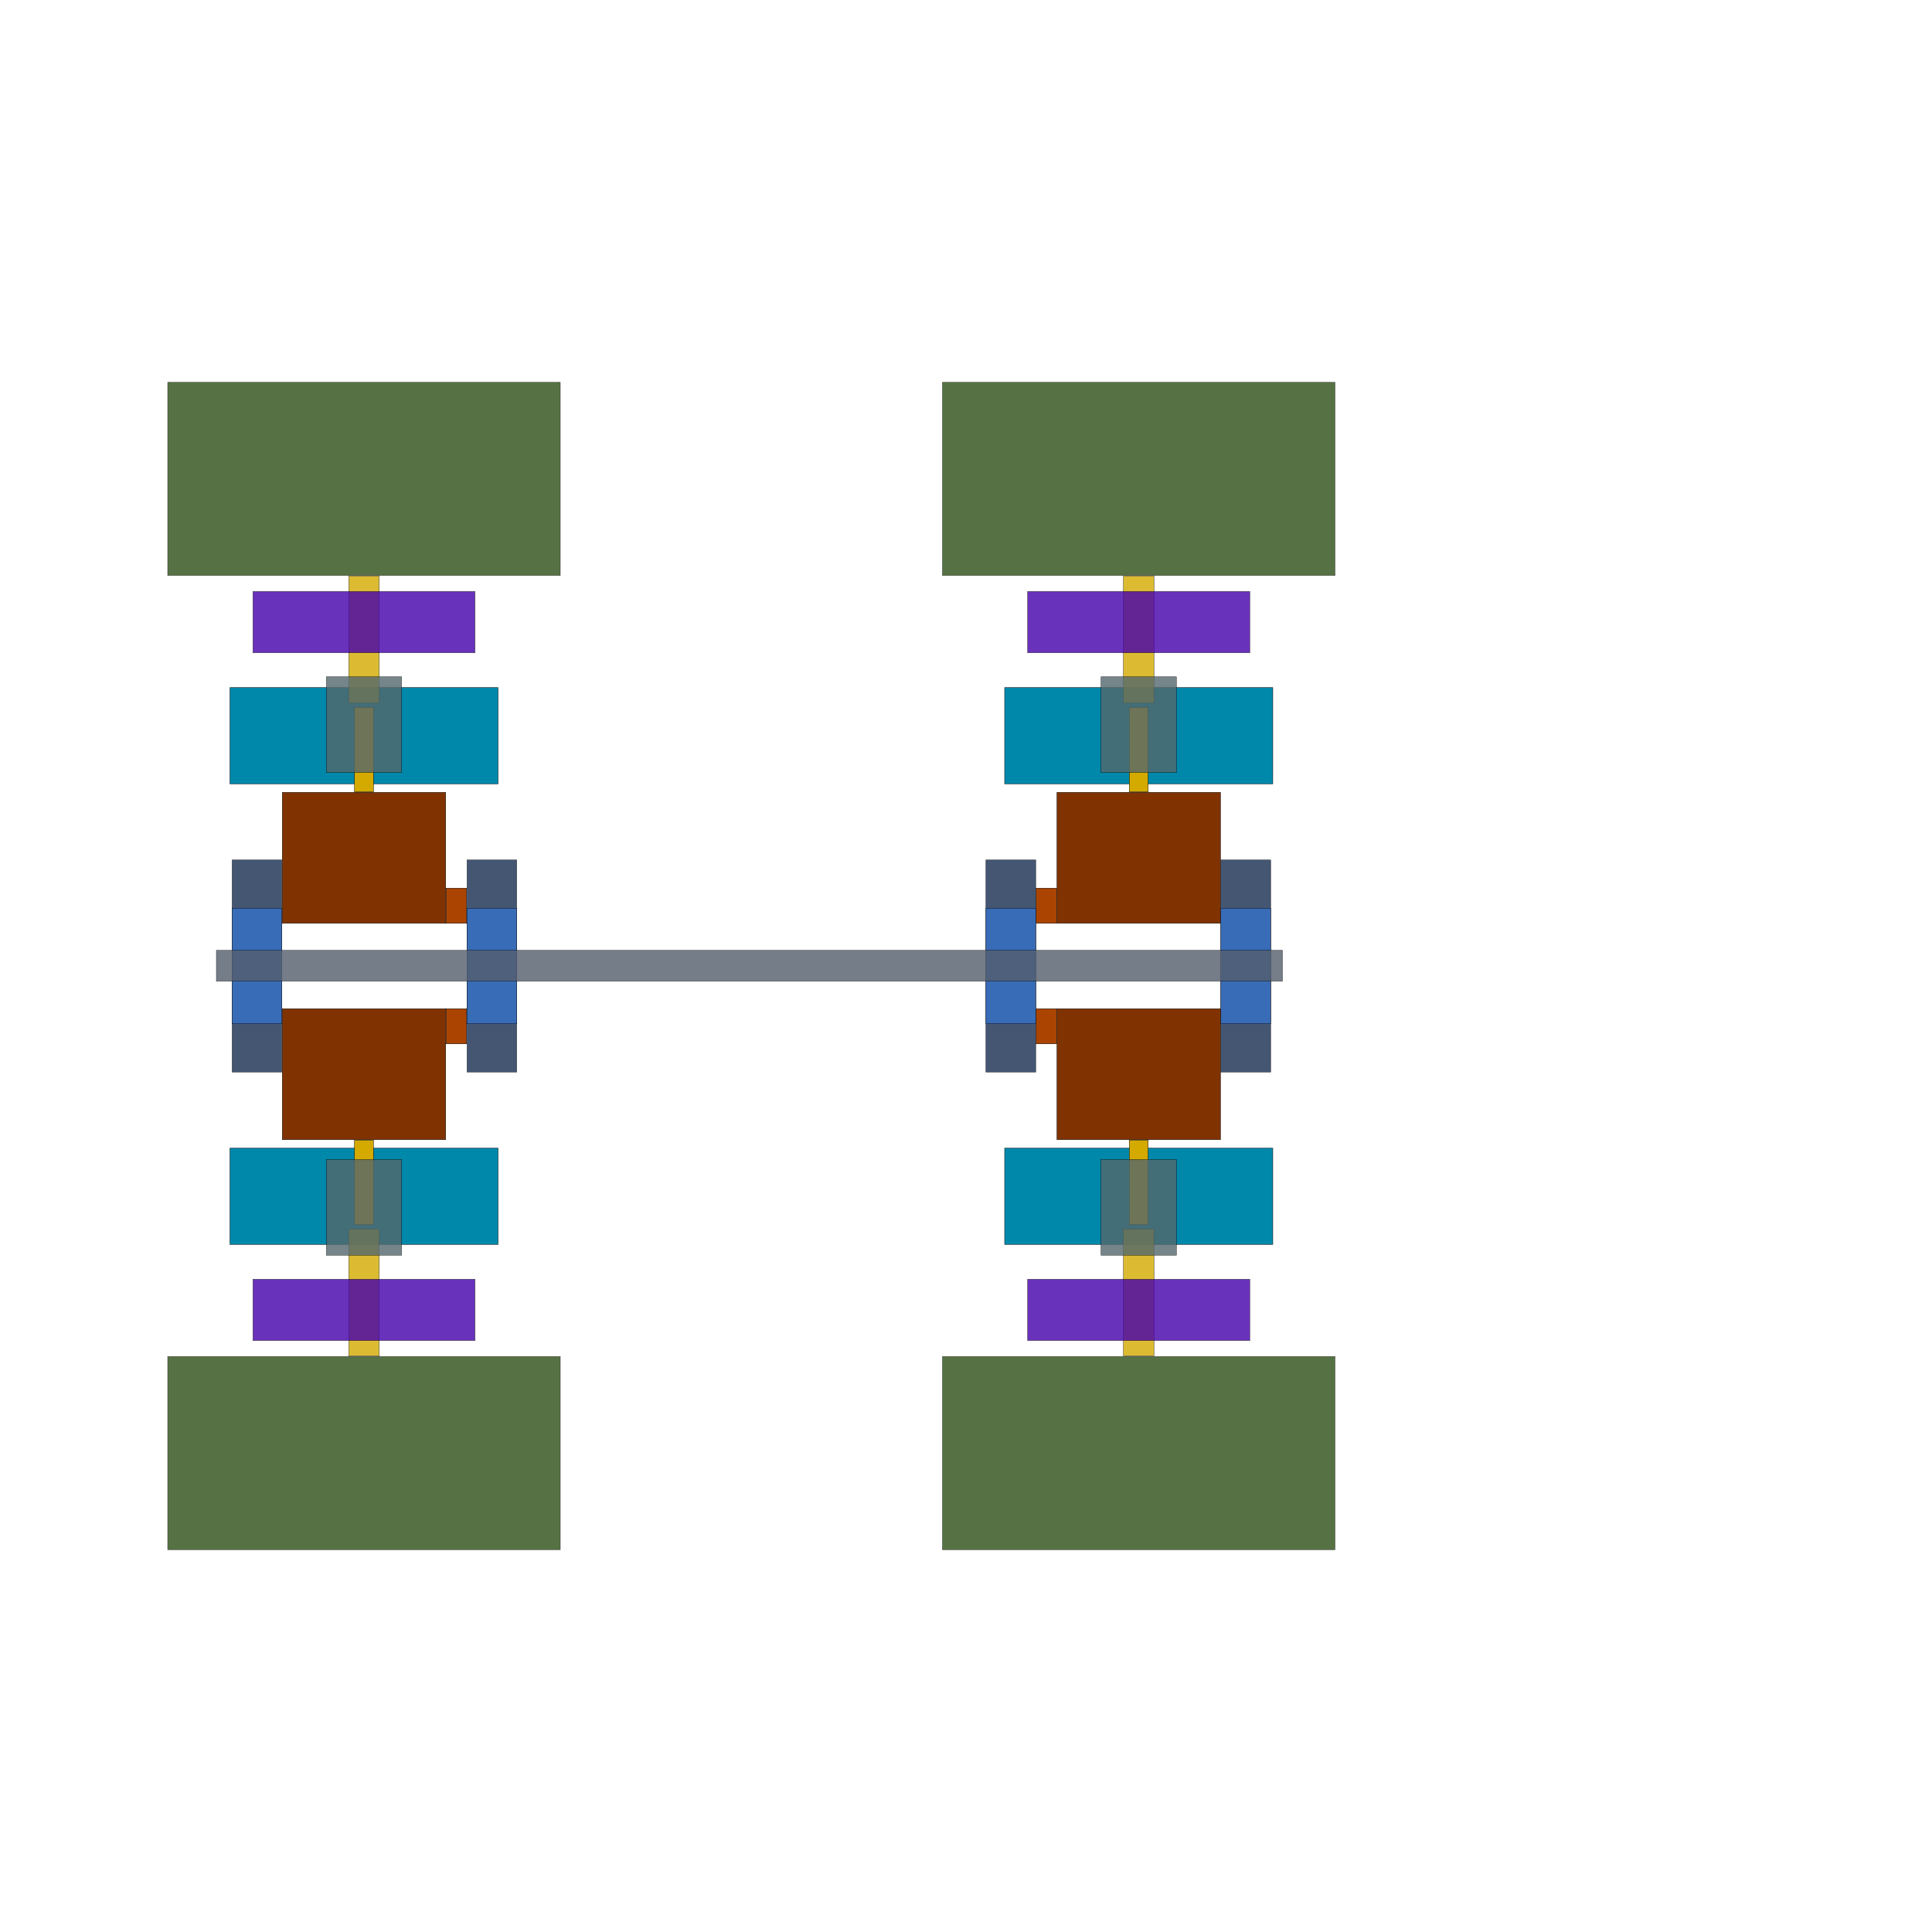
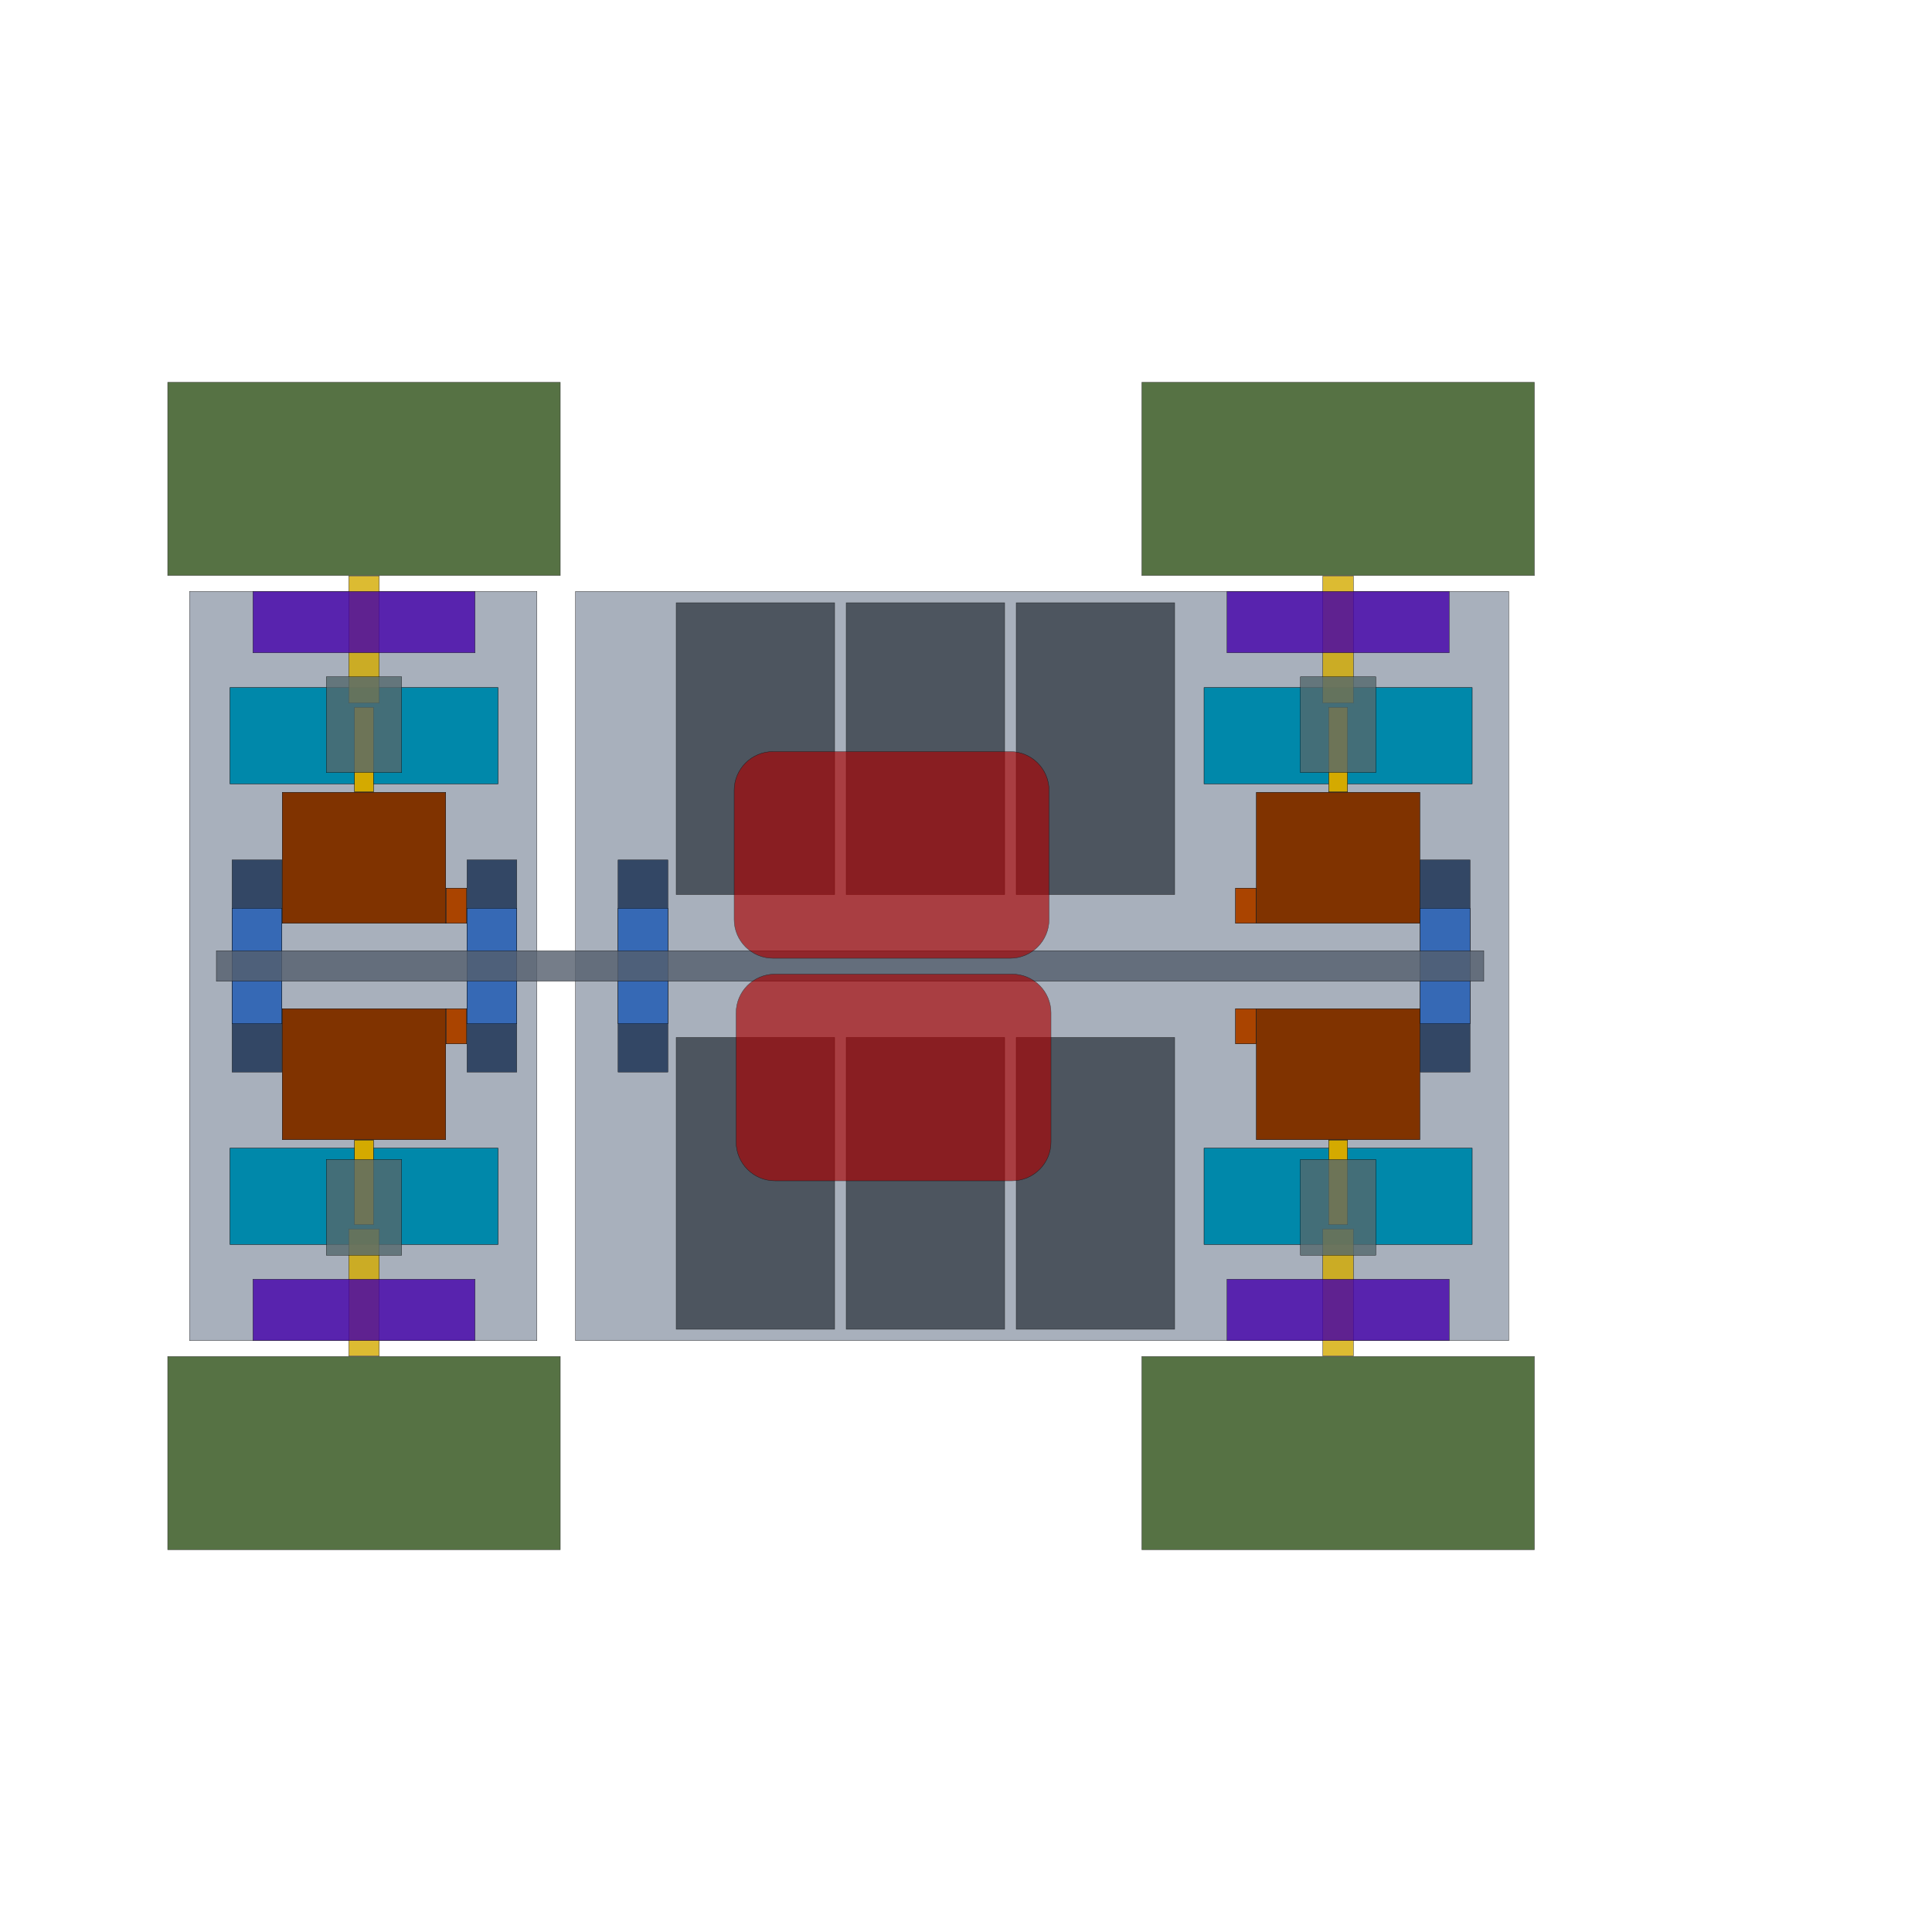
<svg xmlns="http://www.w3.org/2000/svg" width="1771.653" height="1771.653" id="svg2" version="1.1">
  <defs id="defs4" />
  <g id="layer1" transform="translate(0,719.2913)">
-     <g id="g4210">
-       <g transform="translate(-1.062987,3.365084)" id="g4047">
-         <rect style="fill:#0088aa;fill-opacity:1;stroke:#000000;stroke-width:0.354;stroke-miterlimit:4;stroke-opacity:1;stroke-dasharray:none" id="rect3766" width="245.906" height="88.229" x="211.889" y="-92.127" />
-         <rect style="fill:#803300;fill-rule:evenodd;stroke:#000000;stroke-width:0.354;stroke-linecap:butt;stroke-linejoin:miter;stroke-miterlimit:4;stroke-opacity:1;stroke-dasharray:none" id="rect2987" width="149.882" height="120.118" x="259.902" y="3.896" />
-         <rect style="fill:#aa4400;fill-opacity:1;stroke:#000000;stroke-width:0.354;stroke-miterlimit:4;stroke-opacity:1;stroke-dasharray:none" id="rect3757" width="18.78" height="32.244" x="410.138" y="91.773" />
-         <rect style="fill:#d4aa00;fill-opacity:1;stroke:#000000;stroke-width:0.353;stroke-miterlimit:4;stroke-opacity:1;stroke-dasharray:none" id="rect3759" width="17.363" height="77.599" x="326.161" y="-74.056" />
-         <rect style="opacity:0.801;fill:#d4aa00;fill-opacity:1;stroke:#000000;stroke-width:0.354;stroke-miterlimit:4;stroke-opacity:1;stroke-dasharray:none" id="rect3773" width="27.992" height="116.575" x="320.846" y="-194.528" />
-         <rect style="opacity:0.801;fill:#53676c;fill-opacity:1;stroke:#000000;stroke-width:0.354;stroke-miterlimit:4;stroke-opacity:1;stroke-dasharray:none" id="rect3771" width="69.094" height="87.874" x="300.295" y="-102.048" />
-         <rect style="opacity:0.801;fill:#2d5016;fill-opacity:1;stroke:#000000;stroke-width:0.354;stroke-miterlimit:4;stroke-opacity:1;stroke-dasharray:none" id="rect3775" width="360" height="177.165" x="154.843" y="-372.048" />
-         <rect style="opacity:0.801;fill:#4400aa;fill-opacity:1;stroke:#000000;stroke-width:0.354;stroke-miterlimit:4;stroke-opacity:1;stroke-dasharray:none" id="rect3867" width="203.74" height="56.339" x="232.972" y="-180.355" />
-       </g>
-       <g transform="translate(389.7638,-965.5512)" id="g3893">
-         <rect style="opacity:0.801;fill:#162d50;fill-opacity:1;stroke:#000000;stroke-width:0.354;stroke-miterlimit:4;stroke-opacity:1;stroke-dasharray:none" id="rect3889" width="45.709" height="194.528" x="-176.988" y="1034.823" />
-         <rect style="opacity:0.801;fill:#3771c8;fill-opacity:1;stroke:#000000;stroke-width:0.354;stroke-miterlimit:4;stroke-opacity:1;stroke-dasharray:none" id="rect3891" width="45.709" height="105.945" x="-176.988" y="1079.114" />
-       </g>
-       <g transform="translate(605.1969,-965.5512)" id="g3893-2">
-         <rect style="opacity:0.801;fill:#162d50;fill-opacity:1;stroke:#000000;stroke-width:0.354;stroke-miterlimit:4;stroke-opacity:1;stroke-dasharray:none" id="rect3889-7" width="45.709" height="194.528" x="-176.988" y="1034.823" />
-         <rect style="opacity:0.801;fill:#3771c8;fill-opacity:1;stroke:#000000;stroke-width:0.354;stroke-miterlimit:4;stroke-opacity:1;stroke-dasharray:none" id="rect3891-7" width="45.709" height="105.945" x="-176.988" y="1079.114" />
-       </g>
-       <g transform="matrix(1,0,0,-1,-1.062987,329.7041)" id="g4047-9">
-         <rect style="fill:#0088aa;fill-opacity:1;stroke:#000000;stroke-width:0.354;stroke-miterlimit:4;stroke-opacity:1;stroke-dasharray:none" id="rect3766-3" width="245.906" height="88.229" x="211.889" y="-92.127" />
-         <rect style="fill:#803300;fill-rule:evenodd;stroke:#000000;stroke-width:0.354;stroke-linecap:butt;stroke-linejoin:miter;stroke-miterlimit:4;stroke-opacity:1;stroke-dasharray:none" id="rect2987-1" width="149.882" height="120.118" x="259.902" y="3.896" />
-         <rect style="fill:#aa4400;fill-opacity:1;stroke:#000000;stroke-width:0.354;stroke-miterlimit:4;stroke-opacity:1;stroke-dasharray:none" id="rect3757-9" width="18.78" height="32.244" x="410.138" y="91.773" />
-         <rect style="fill:#d4aa00;fill-opacity:1;stroke:#000000;stroke-width:0.353;stroke-miterlimit:4;stroke-opacity:1;stroke-dasharray:none" id="rect3759-8" width="17.363" height="77.599" x="326.161" y="-74.056" />
-         <rect style="opacity:0.801;fill:#d4aa00;fill-opacity:1;stroke:#000000;stroke-width:0.354;stroke-miterlimit:4;stroke-opacity:1;stroke-dasharray:none" id="rect3773-6" width="27.992" height="116.575" x="320.846" y="-194.528" />
-         <rect style="opacity:0.801;fill:#53676c;fill-opacity:1;stroke:#000000;stroke-width:0.354;stroke-miterlimit:4;stroke-opacity:1;stroke-dasharray:none" id="rect3771-5" width="69.094" height="87.874" x="300.295" y="-102.048" />
-         <rect style="opacity:0.801;fill:#2d5016;fill-opacity:1;stroke:#000000;stroke-width:0.354;stroke-miterlimit:4;stroke-opacity:1;stroke-dasharray:none" id="rect3775-0" width="360" height="177.165" x="154.843" y="-372.048" />
-         <rect style="opacity:0.801;fill:#4400aa;fill-opacity:1;stroke:#000000;stroke-width:0.354;stroke-miterlimit:4;stroke-opacity:1;stroke-dasharray:none" id="rect3867-2" width="203.74" height="56.339" x="232.972" y="-180.355" />
-       </g>
+     <rect style="opacity:0.801;fill:#939dac;fill-opacity:1;stroke:#000000;stroke-width:0.354;stroke-miterlimit:4;stroke-opacity:1;stroke-dasharray:none" id="rect4372-7" width="855.709" height="687.047" x="527.776" y="-176.988" />
+     <rect style="opacity:0.801;fill:#939dac;fill-opacity:1;stroke:#000000;stroke-width:0.354;stroke-miterlimit:4;stroke-opacity:1;stroke-dasharray:none" id="rect4372" width="318.543" height="687.047" x="173.799" y="-176.988" />
+     <rect style="fill:#0088aa;fill-opacity:1;stroke:#000000;stroke-width:0.354;stroke-miterlimit:4;stroke-opacity:1;stroke-dasharray:none" id="rect3766" width="245.906" height="88.229" x="210.826" y="-88.762" />
+     <rect style="fill:#803300;fill-rule:evenodd;stroke:#000000;stroke-width:0.354;stroke-linecap:butt;stroke-linejoin:miter;stroke-miterlimit:4;stroke-opacity:1;stroke-dasharray:none" id="rect2987" width="149.882" height="120.118" x="258.839" y="7.261" />
+     <rect style="fill:#aa4400;fill-opacity:1;stroke:#000000;stroke-width:0.354;stroke-miterlimit:4;stroke-opacity:1;stroke-dasharray:none" id="rect3757" width="18.78" height="32.244" x="409.075" y="95.138" />
+     <rect style="fill:#d4aa00;fill-opacity:1;stroke:#000000;stroke-width:0.353;stroke-miterlimit:4;stroke-opacity:1;stroke-dasharray:none" id="rect3759" width="17.363" height="77.599" x="325.098" y="-70.691" />
+     <rect style="opacity:0.801;fill:#d4aa00;fill-opacity:1;stroke:#000000;stroke-width:0.354;stroke-miterlimit:4;stroke-opacity:1;stroke-dasharray:none" id="rect3773" width="27.992" height="116.575" x="319.783" y="-191.163" />
+     <rect style="opacity:0.801;fill:#53676c;fill-opacity:1;stroke:#000000;stroke-width:0.354;stroke-miterlimit:4;stroke-opacity:1;stroke-dasharray:none" id="rect3771" width="69.094" height="87.874" x="299.232" y="-98.683" />
+     <rect style="opacity:0.801;fill:#2d5016;fill-opacity:1;stroke:#000000;stroke-width:0.354;stroke-miterlimit:4;stroke-opacity:1;stroke-dasharray:none" id="rect3775" width="360" height="177.165" x="153.78" y="-368.683" />
+     <rect style="opacity:0.801;fill:#4400aa;fill-opacity:1;stroke:#000000;stroke-width:0.354;stroke-miterlimit:4;stroke-opacity:1;stroke-dasharray:none" id="rect3867" width="203.74" height="56.339" x="231.909" y="-176.99" />
+     <rect style="opacity:0.801;fill:#162d50;fill-opacity:1;stroke:#000000;stroke-width:0.354;stroke-miterlimit:4;stroke-opacity:1;stroke-dasharray:none" id="rect3889" width="45.709" height="194.528" x="212.776" y="69.272" />
+     <rect style="opacity:0.801;fill:#3771c8;fill-opacity:1;stroke:#000000;stroke-width:0.354;stroke-miterlimit:4;stroke-opacity:1;stroke-dasharray:none" id="rect3891" width="45.709" height="105.945" x="212.776" y="113.563" />
+     <rect style="opacity:0.801;fill:#162d50;fill-opacity:1;stroke:#000000;stroke-width:0.354;stroke-miterlimit:4;stroke-opacity:1;stroke-dasharray:none" id="rect3889-7" width="45.709" height="194.528" x="428.209" y="69.272" />
+     <rect style="opacity:0.801;fill:#3771c8;fill-opacity:1;stroke:#000000;stroke-width:0.354;stroke-miterlimit:4;stroke-opacity:1;stroke-dasharray:none" id="rect3891-7" width="45.709" height="105.945" x="428.209" y="113.563" />
+     <rect style="fill:#0088aa;fill-opacity:1;stroke:#000000;stroke-width:0.354;stroke-miterlimit:4;stroke-opacity:1;stroke-dasharray:none" id="rect3766-3" width="245.906" height="88.229" x="210.826" y="-421.831" transform="scale(1,-1)" />
+     <rect style="fill:#803300;fill-rule:evenodd;stroke:#000000;stroke-width:0.354;stroke-linecap:butt;stroke-linejoin:miter;stroke-miterlimit:4;stroke-opacity:1;stroke-dasharray:none" id="rect2987-1" width="149.882" height="120.118" x="258.839" y="-325.808" transform="scale(1,-1)" />
+     <rect style="fill:#aa4400;fill-opacity:1;stroke:#000000;stroke-width:0.354;stroke-miterlimit:4;stroke-opacity:1;stroke-dasharray:none" id="rect3757-9" width="18.78" height="32.244" x="409.075" y="-237.931" transform="scale(1,-1)" />
+     <rect style="fill:#d4aa00;fill-opacity:1;stroke:#000000;stroke-width:0.353;stroke-miterlimit:4;stroke-opacity:1;stroke-dasharray:none" id="rect3759-8" width="17.363" height="77.599" x="325.098" y="-403.76" transform="scale(1,-1)" />
+     <rect style="opacity:0.801;fill:#d4aa00;fill-opacity:1;stroke:#000000;stroke-width:0.354;stroke-miterlimit:4;stroke-opacity:1;stroke-dasharray:none" id="rect3773-6" width="27.992" height="116.575" x="319.783" y="-524.232" transform="scale(1,-1)" />
+     <rect style="opacity:0.801;fill:#53676c;fill-opacity:1;stroke:#000000;stroke-width:0.354;stroke-miterlimit:4;stroke-opacity:1;stroke-dasharray:none" id="rect3771-5" width="69.094" height="87.874" x="299.232" y="-431.752" transform="scale(1,-1)" />
+     <rect style="opacity:0.801;fill:#2d5016;fill-opacity:1;stroke:#000000;stroke-width:0.354;stroke-miterlimit:4;stroke-opacity:1;stroke-dasharray:none" id="rect3775-0" width="360" height="177.165" x="153.78" y="-701.752" transform="scale(1,-1)" />
+     <rect style="opacity:0.801;fill:#4400aa;fill-opacity:1;stroke:#000000;stroke-width:0.354;stroke-miterlimit:4;stroke-opacity:1;stroke-dasharray:none" id="rect3867-2" width="203.74" height="56.339" x="231.909" y="-510.059" transform="scale(1,-1)" />
+     <g id="g3893-2-8" transform="matrix(-1,0,0,1,435.4724,-965.5512)">
+       <rect y="1034.823" x="-176.988" height="194.528" width="45.709" id="rect3889-7-4" style="opacity:0.801;fill:#162d50;fill-opacity:1;stroke:#000000;stroke-width:0.354;stroke-miterlimit:4;stroke-opacity:1;stroke-dasharray:none" />
+       <rect y="1079.114" x="-176.988" height="105.945" width="45.709" id="rect3891-7-0" style="opacity:0.801;fill:#3771c8;fill-opacity:1;stroke:#000000;stroke-width:0.354;stroke-miterlimit:4;stroke-opacity:1;stroke-dasharray:none" />
    </g>
-     <g id="g4047-8" transform="translate(-2212.087,-223.4065)">
-       <rect y="-92.127" x="211.889" height="88.229" width="245.906" id="rect3766-6" style="fill:#0088aa;fill-opacity:1;stroke:#000000;stroke-width:0.354;stroke-miterlimit:4;stroke-opacity:1;stroke-dasharray:none" />
-       <rect y="3.896" x="259.902" height="120.118" width="149.882" id="rect2987-0" style="fill:#803300;fill-rule:evenodd;stroke:#000000;stroke-width:0.354;stroke-linecap:butt;stroke-linejoin:miter;stroke-miterlimit:4;stroke-opacity:1;stroke-dasharray:none" />
-       <rect y="91.773" x="410.138" height="32.244" width="18.78" id="rect3757-2" style="fill:#aa4400;fill-opacity:1;stroke:#000000;stroke-width:0.354;stroke-miterlimit:4;stroke-opacity:1;stroke-dasharray:none" />
-       <rect y="-74.056" x="326.161" height="77.599" width="17.363" id="rect3759-4" style="fill:#d4aa00;fill-opacity:1;stroke:#000000;stroke-width:0.353;stroke-miterlimit:4;stroke-opacity:1;stroke-dasharray:none" />
-       <rect y="-194.528" x="320.846" height="116.575" width="27.992" id="rect3773-8" style="opacity:0.801;fill:#d4aa00;fill-opacity:1;stroke:#000000;stroke-width:0.354;stroke-miterlimit:4;stroke-opacity:1;stroke-dasharray:none" />
-       <rect y="-102.048" x="300.295" height="87.874" width="69.094" id="rect3771-6" style="opacity:0.801;fill:#53676c;fill-opacity:1;stroke:#000000;stroke-width:0.354;stroke-miterlimit:4;stroke-opacity:1;stroke-dasharray:none" />
-       <rect y="-372.048" x="154.843" height="177.165" width="360" id="rect3775-5" style="opacity:0.801;fill:#2d5016;fill-opacity:1;stroke:#000000;stroke-width:0.354;stroke-miterlimit:4;stroke-opacity:1;stroke-dasharray:none" />
-       <rect y="-180.355" x="232.972" height="56.339" width="203.74" id="rect3867-0" style="opacity:0.801;fill:#4400aa;fill-opacity:1;stroke:#000000;stroke-width:0.354;stroke-miterlimit:4;stroke-opacity:1;stroke-dasharray:none" />
+     <g id="g4047-84" transform="matrix(-1,0,0,1,1561.89,3.365079)">
+       <rect y="-92.127" x="211.889" height="88.229" width="245.906" id="rect3766-9" style="fill:#0088aa;fill-opacity:1;stroke:#000000;stroke-width:0.354;stroke-miterlimit:4;stroke-opacity:1;stroke-dasharray:none" />
+       <rect y="3.896" x="259.902" height="120.118" width="149.882" id="rect2987-6" style="fill:#803300;fill-rule:evenodd;stroke:#000000;stroke-width:0.354;stroke-linecap:butt;stroke-linejoin:miter;stroke-miterlimit:4;stroke-opacity:1;stroke-dasharray:none" />
+       <rect y="91.773" x="410.138" height="32.244" width="18.78" id="rect3757-3" style="fill:#aa4400;fill-opacity:1;stroke:#000000;stroke-width:0.354;stroke-miterlimit:4;stroke-opacity:1;stroke-dasharray:none" />
+       <rect y="-74.056" x="326.161" height="77.599" width="17.363" id="rect3759-7" style="fill:#d4aa00;fill-opacity:1;stroke:#000000;stroke-width:0.353;stroke-miterlimit:4;stroke-opacity:1;stroke-dasharray:none" />
+       <rect y="-194.528" x="320.846" height="116.575" width="27.992" id="rect3773-88" style="opacity:0.801;fill:#d4aa00;fill-opacity:1;stroke:#000000;stroke-width:0.354;stroke-miterlimit:4;stroke-opacity:1;stroke-dasharray:none" />
+       <rect y="-102.048" x="300.295" height="87.874" width="69.094" id="rect3771-2" style="opacity:0.801;fill:#53676c;fill-opacity:1;stroke:#000000;stroke-width:0.354;stroke-miterlimit:4;stroke-opacity:1;stroke-dasharray:none" />
+       <rect y="-372.048" x="154.843" height="177.165" width="360" id="rect3775-9" style="opacity:0.801;fill:#2d5016;fill-opacity:1;stroke:#000000;stroke-width:0.354;stroke-miterlimit:4;stroke-opacity:1;stroke-dasharray:none" />
+       <rect y="-180.355" x="232.972" height="56.339" width="203.74" id="rect3867-1" style="opacity:0.801;fill:#4400aa;fill-opacity:1;stroke:#000000;stroke-width:0.354;stroke-miterlimit:4;stroke-opacity:1;stroke-dasharray:none" />
    </g>
-     <g id="g3893-9" transform="translate(-1821.26,-1192.323)">
-       <rect y="1034.823" x="-176.988" height="194.528" width="45.709" id="rect3889-0" style="opacity:0.801;fill:#162d50;fill-opacity:1;stroke:#000000;stroke-width:0.354;stroke-miterlimit:4;stroke-opacity:1;stroke-dasharray:none" />
-       <rect y="1079.114" x="-176.988" height="105.945" width="45.709" id="rect3891-0" style="opacity:0.801;fill:#3771c8;fill-opacity:1;stroke:#000000;stroke-width:0.354;stroke-miterlimit:4;stroke-opacity:1;stroke-dasharray:none" />
+     <g id="g3893-3" transform="matrix(-1,0,0,1,1171.063,-965.5512)">
+       <rect y="1034.823" x="-176.988" height="194.528" width="45.709" id="rect3889-5" style="opacity:0.801;fill:#162d50;fill-opacity:1;stroke:#000000;stroke-width:0.354;stroke-miterlimit:4;stroke-opacity:1;stroke-dasharray:none" />
+       <rect y="1079.114" x="-176.988" height="105.945" width="45.709" id="rect3891-9" style="opacity:0.801;fill:#3771c8;fill-opacity:1;stroke:#000000;stroke-width:0.354;stroke-miterlimit:4;stroke-opacity:1;stroke-dasharray:none" />
    </g>
-     <g id="g3893-2-6" transform="translate(-1605.827,-1192.323)">
-       <rect y="1034.823" x="-176.988" height="194.528" width="45.709" id="rect3889-7-1" style="opacity:0.801;fill:#162d50;fill-opacity:1;stroke:#000000;stroke-width:0.354;stroke-miterlimit:4;stroke-opacity:1;stroke-dasharray:none" />
-       <rect y="1079.114" x="-176.988" height="105.945" width="45.709" id="rect3891-7-3" style="opacity:0.801;fill:#3771c8;fill-opacity:1;stroke:#000000;stroke-width:0.354;stroke-miterlimit:4;stroke-opacity:1;stroke-dasharray:none" />
+     <g id="g4047-9-7" transform="matrix(-1,0,0,-1,1561.89,329.7041)">
+       <rect y="-92.127" x="211.889" height="88.229" width="245.906" id="rect3766-3-6" style="fill:#0088aa;fill-opacity:1;stroke:#000000;stroke-width:0.354;stroke-miterlimit:4;stroke-opacity:1;stroke-dasharray:none" />
+       <rect y="3.896" x="259.902" height="120.118" width="149.882" id="rect2987-1-36" style="fill:#803300;fill-rule:evenodd;stroke:#000000;stroke-width:0.354;stroke-linecap:butt;stroke-linejoin:miter;stroke-miterlimit:4;stroke-opacity:1;stroke-dasharray:none" />
+       <rect y="91.773" x="410.138" height="32.244" width="18.78" id="rect3757-9-1" style="fill:#aa4400;fill-opacity:1;stroke:#000000;stroke-width:0.354;stroke-miterlimit:4;stroke-opacity:1;stroke-dasharray:none" />
+       <rect y="-74.056" x="326.161" height="77.599" width="17.363" id="rect3759-8-5" style="fill:#d4aa00;fill-opacity:1;stroke:#000000;stroke-width:0.353;stroke-miterlimit:4;stroke-opacity:1;stroke-dasharray:none" />
+       <rect y="-194.528" x="320.846" height="116.575" width="27.992" id="rect3773-6-4" style="opacity:0.801;fill:#d4aa00;fill-opacity:1;stroke:#000000;stroke-width:0.354;stroke-miterlimit:4;stroke-opacity:1;stroke-dasharray:none" />
+       <rect y="-102.048" x="300.295" height="87.874" width="69.094" id="rect3771-5-2" style="opacity:0.801;fill:#53676c;fill-opacity:1;stroke:#000000;stroke-width:0.354;stroke-miterlimit:4;stroke-opacity:1;stroke-dasharray:none" />
+       <rect y="-372.048" x="154.843" height="177.165" width="360" id="rect3775-0-0" style="opacity:0.801;fill:#2d5016;fill-opacity:1;stroke:#000000;stroke-width:0.354;stroke-miterlimit:4;stroke-opacity:1;stroke-dasharray:none" />
+       <rect y="-180.355" x="232.972" height="56.339" width="203.74" id="rect3867-2-9" style="opacity:0.801;fill:#4400aa;fill-opacity:1;stroke:#000000;stroke-width:0.354;stroke-miterlimit:4;stroke-opacity:1;stroke-dasharray:none" />
    </g>
-     <g id="g4047-9-8" transform="matrix(1,0,0,-1,-2212.087,102.9325)">
-       <rect y="-92.127" x="211.889" height="88.229" width="245.906" id="rect3766-3-9" style="fill:#0088aa;fill-opacity:1;stroke:#000000;stroke-width:0.354;stroke-miterlimit:4;stroke-opacity:1;stroke-dasharray:none" />
-       <rect y="3.896" x="259.902" height="120.118" width="149.882" id="rect2987-1-3" style="fill:#803300;fill-rule:evenodd;stroke:#000000;stroke-width:0.354;stroke-linecap:butt;stroke-linejoin:miter;stroke-miterlimit:4;stroke-opacity:1;stroke-dasharray:none" />
-       <rect y="91.773" x="410.138" height="32.244" width="18.78" id="rect3757-9-4" style="fill:#aa4400;fill-opacity:1;stroke:#000000;stroke-width:0.354;stroke-miterlimit:4;stroke-opacity:1;stroke-dasharray:none" />
-       <rect y="-74.056" x="326.161" height="77.599" width="17.363" id="rect3759-8-4" style="fill:#d4aa00;fill-opacity:1;stroke:#000000;stroke-width:0.353;stroke-miterlimit:4;stroke-opacity:1;stroke-dasharray:none" />
-       <rect y="-194.528" x="320.846" height="116.575" width="27.992" id="rect3773-6-6" style="opacity:0.801;fill:#d4aa00;fill-opacity:1;stroke:#000000;stroke-width:0.354;stroke-miterlimit:4;stroke-opacity:1;stroke-dasharray:none" />
-       <rect y="-102.048" x="300.295" height="87.874" width="69.094" id="rect3771-5-0" style="opacity:0.801;fill:#53676c;fill-opacity:1;stroke:#000000;stroke-width:0.354;stroke-miterlimit:4;stroke-opacity:1;stroke-dasharray:none" />
-       <rect y="-372.048" x="154.843" height="177.165" width="360" id="rect3775-0-6" style="opacity:0.801;fill:#2d5016;fill-opacity:1;stroke:#000000;stroke-width:0.354;stroke-miterlimit:4;stroke-opacity:1;stroke-dasharray:none" />
-       <rect y="-180.355" x="232.972" height="56.339" width="203.74" id="rect3867-2-6" style="opacity:0.801;fill:#4400aa;fill-opacity:1;stroke:#000000;stroke-width:0.354;stroke-miterlimit:4;stroke-opacity:1;stroke-dasharray:none" />
+     <rect style="opacity:0.801;fill:#535d6c;fill-opacity:1;stroke:#000000;stroke-width:0.354;stroke-miterlimit:4;stroke-opacity:1;stroke-dasharray:none" id="rect4326" width="1162.205" height="27.992" x="198.425" y="152.539" />
+     <g id="g4673" transform="translate(-3.543319,1.771663)">
+       <rect transform="scale(-1,-1)" y="-497.835" x="-1080.709" height="267.52" width="145.276" id="rect4392" style="opacity:0.801;fill:#373e48;fill-opacity:1;stroke:#000000;stroke-width:0.354;stroke-miterlimit:4;stroke-opacity:1;stroke-dasharray:none" />
+       <rect transform="scale(-1,-1)" y="-497.835" x="-924.803" height="267.52" width="145.276" id="rect4392-7" style="opacity:0.801;fill:#373e48;fill-opacity:1;stroke:#000000;stroke-width:0.354;stroke-miterlimit:4;stroke-opacity:1;stroke-dasharray:none" />
+       <rect transform="scale(-1,-1)" y="-497.835" x="-768.898" height="267.52" width="145.276" id="rect4392-8" style="opacity:0.801;fill:#373e48;fill-opacity:1;stroke:#000000;stroke-width:0.354;stroke-miterlimit:4;stroke-opacity:1;stroke-dasharray:none" />
    </g>
-     <g transform="matrix(-1,0,0,1,1377.992,-4.8875099e-6)" id="g4210-1">
-       <g transform="translate(-1.062987,3.365084)" id="g4047-84">
-         <rect style="fill:#0088aa;fill-opacity:1;stroke:#000000;stroke-width:0.354;stroke-miterlimit:4;stroke-opacity:1;stroke-dasharray:none" id="rect3766-9" width="245.906" height="88.229" x="211.889" y="-92.127" />
-         <rect style="fill:#803300;fill-rule:evenodd;stroke:#000000;stroke-width:0.354;stroke-linecap:butt;stroke-linejoin:miter;stroke-miterlimit:4;stroke-opacity:1;stroke-dasharray:none" id="rect2987-6" width="149.882" height="120.118" x="259.902" y="3.896" />
-         <rect style="fill:#aa4400;fill-opacity:1;stroke:#000000;stroke-width:0.354;stroke-miterlimit:4;stroke-opacity:1;stroke-dasharray:none" id="rect3757-3" width="18.78" height="32.244" x="410.138" y="91.773" />
-         <rect style="fill:#d4aa00;fill-opacity:1;stroke:#000000;stroke-width:0.353;stroke-miterlimit:4;stroke-opacity:1;stroke-dasharray:none" id="rect3759-7" width="17.363" height="77.599" x="326.161" y="-74.056" />
-         <rect style="opacity:0.801;fill:#d4aa00;fill-opacity:1;stroke:#000000;stroke-width:0.354;stroke-miterlimit:4;stroke-opacity:1;stroke-dasharray:none" id="rect3773-88" width="27.992" height="116.575" x="320.846" y="-194.528" />
-         <rect style="opacity:0.801;fill:#53676c;fill-opacity:1;stroke:#000000;stroke-width:0.354;stroke-miterlimit:4;stroke-opacity:1;stroke-dasharray:none" id="rect3771-2" width="69.094" height="87.874" x="300.295" y="-102.048" />
-         <rect style="opacity:0.801;fill:#2d5016;fill-opacity:1;stroke:#000000;stroke-width:0.354;stroke-miterlimit:4;stroke-opacity:1;stroke-dasharray:none" id="rect3775-9" width="360" height="177.165" x="154.843" y="-372.048" />
-         <rect style="opacity:0.801;fill:#4400aa;fill-opacity:1;stroke:#000000;stroke-width:0.354;stroke-miterlimit:4;stroke-opacity:1;stroke-dasharray:none" id="rect3867-1" width="203.74" height="56.339" x="232.972" y="-180.355" />
-       </g>
-       <g transform="translate(389.7638,-965.5512)" id="g3893-3">
-         <rect style="opacity:0.801;fill:#162d50;fill-opacity:1;stroke:#000000;stroke-width:0.354;stroke-miterlimit:4;stroke-opacity:1;stroke-dasharray:none" id="rect3889-5" width="45.709" height="194.528" x="-176.988" y="1034.823" />
-         <rect style="opacity:0.801;fill:#3771c8;fill-opacity:1;stroke:#000000;stroke-width:0.354;stroke-miterlimit:4;stroke-opacity:1;stroke-dasharray:none" id="rect3891-9" width="45.709" height="105.945" x="-176.988" y="1079.114" />
-       </g>
-       <g transform="translate(605.1969,-965.5512)" id="g3893-2-8">
-         <rect style="opacity:0.801;fill:#162d50;fill-opacity:1;stroke:#000000;stroke-width:0.354;stroke-miterlimit:4;stroke-opacity:1;stroke-dasharray:none" id="rect3889-7-4" width="45.709" height="194.528" x="-176.988" y="1034.823" />
-         <rect style="opacity:0.801;fill:#3771c8;fill-opacity:1;stroke:#000000;stroke-width:0.354;stroke-miterlimit:4;stroke-opacity:1;stroke-dasharray:none" id="rect3891-7-0" width="45.709" height="105.945" x="-176.988" y="1079.114" />
-       </g>
-       <g transform="matrix(1,0,0,-1,-1.062987,329.7041)" id="g4047-9-7">
-         <rect style="fill:#0088aa;fill-opacity:1;stroke:#000000;stroke-width:0.354;stroke-miterlimit:4;stroke-opacity:1;stroke-dasharray:none" id="rect3766-3-6" width="245.906" height="88.229" x="211.889" y="-92.127" />
-         <rect style="fill:#803300;fill-rule:evenodd;stroke:#000000;stroke-width:0.354;stroke-linecap:butt;stroke-linejoin:miter;stroke-miterlimit:4;stroke-opacity:1;stroke-dasharray:none" id="rect2987-1-36" width="149.882" height="120.118" x="259.902" y="3.896" />
-         <rect style="fill:#aa4400;fill-opacity:1;stroke:#000000;stroke-width:0.354;stroke-miterlimit:4;stroke-opacity:1;stroke-dasharray:none" id="rect3757-9-1" width="18.78" height="32.244" x="410.138" y="91.773" />
-         <rect style="fill:#d4aa00;fill-opacity:1;stroke:#000000;stroke-width:0.353;stroke-miterlimit:4;stroke-opacity:1;stroke-dasharray:none" id="rect3759-8-5" width="17.363" height="77.599" x="326.161" y="-74.056" />
-         <rect style="opacity:0.801;fill:#d4aa00;fill-opacity:1;stroke:#000000;stroke-width:0.354;stroke-miterlimit:4;stroke-opacity:1;stroke-dasharray:none" id="rect3773-6-4" width="27.992" height="116.575" x="320.846" y="-194.528" />
-         <rect style="opacity:0.801;fill:#53676c;fill-opacity:1;stroke:#000000;stroke-width:0.354;stroke-miterlimit:4;stroke-opacity:1;stroke-dasharray:none" id="rect3771-5-2" width="69.094" height="87.874" x="300.295" y="-102.048" />
-         <rect style="opacity:0.801;fill:#2d5016;fill-opacity:1;stroke:#000000;stroke-width:0.354;stroke-miterlimit:4;stroke-opacity:1;stroke-dasharray:none" id="rect3775-0-0" width="360" height="177.165" x="154.843" y="-372.048" />
-         <rect style="opacity:0.801;fill:#4400aa;fill-opacity:1;stroke:#000000;stroke-width:0.354;stroke-miterlimit:4;stroke-opacity:1;stroke-dasharray:none" id="rect3867-2-9" width="203.74" height="56.339" x="232.972" y="-180.355" />
-       </g>
+     <g id="g4673-3" transform="translate(-3.543319,-396.8504)">
+       <rect transform="scale(-1,-1)" y="-497.835" x="-1080.709" height="267.52" width="145.276" id="rect4392-83" style="opacity:0.801;fill:#373e48;fill-opacity:1;stroke:#000000;stroke-width:0.354;stroke-miterlimit:4;stroke-opacity:1;stroke-dasharray:none" />
+       <rect transform="scale(-1,-1)" y="-497.835" x="-924.803" height="267.52" width="145.276" id="rect4392-7-7" style="opacity:0.801;fill:#373e48;fill-opacity:1;stroke:#000000;stroke-width:0.354;stroke-miterlimit:4;stroke-opacity:1;stroke-dasharray:none" />
+       <rect transform="scale(-1,-1)" y="-497.835" x="-768.898" height="267.52" width="145.276" id="rect4392-8-1" style="opacity:0.801;fill:#373e48;fill-opacity:1;stroke:#000000;stroke-width:0.354;stroke-miterlimit:4;stroke-opacity:1;stroke-dasharray:none" />
    </g>
-     <rect style="opacity:0.801;fill:#535d6c;fill-opacity:1;stroke:#000000;stroke-width:0.354;stroke-miterlimit:4;stroke-opacity:1;stroke-dasharray:none" id="rect4326" width="977.598" height="28.346" x="198.425" y="152.185" />
+     <rect style="opacity:0.646;fill:#aa0000;fill-opacity:1;stroke:#000000;stroke-width:0.354;stroke-miterlimit:4;stroke-opacity:1;stroke-dasharray:none" id="rect4931" width="288.78" height="189.567" x="673.228" y="-30.118" ry="35.661" />
+     <rect style="opacity:0.646;fill:#aa0000;fill-opacity:1;stroke:#000000;stroke-width:0.354;stroke-miterlimit:4;stroke-opacity:1;stroke-dasharray:none" id="rect4931-0" width="288.78" height="189.567" x="675" y="173.968" ry="35.661" />
  </g>
</svg>
